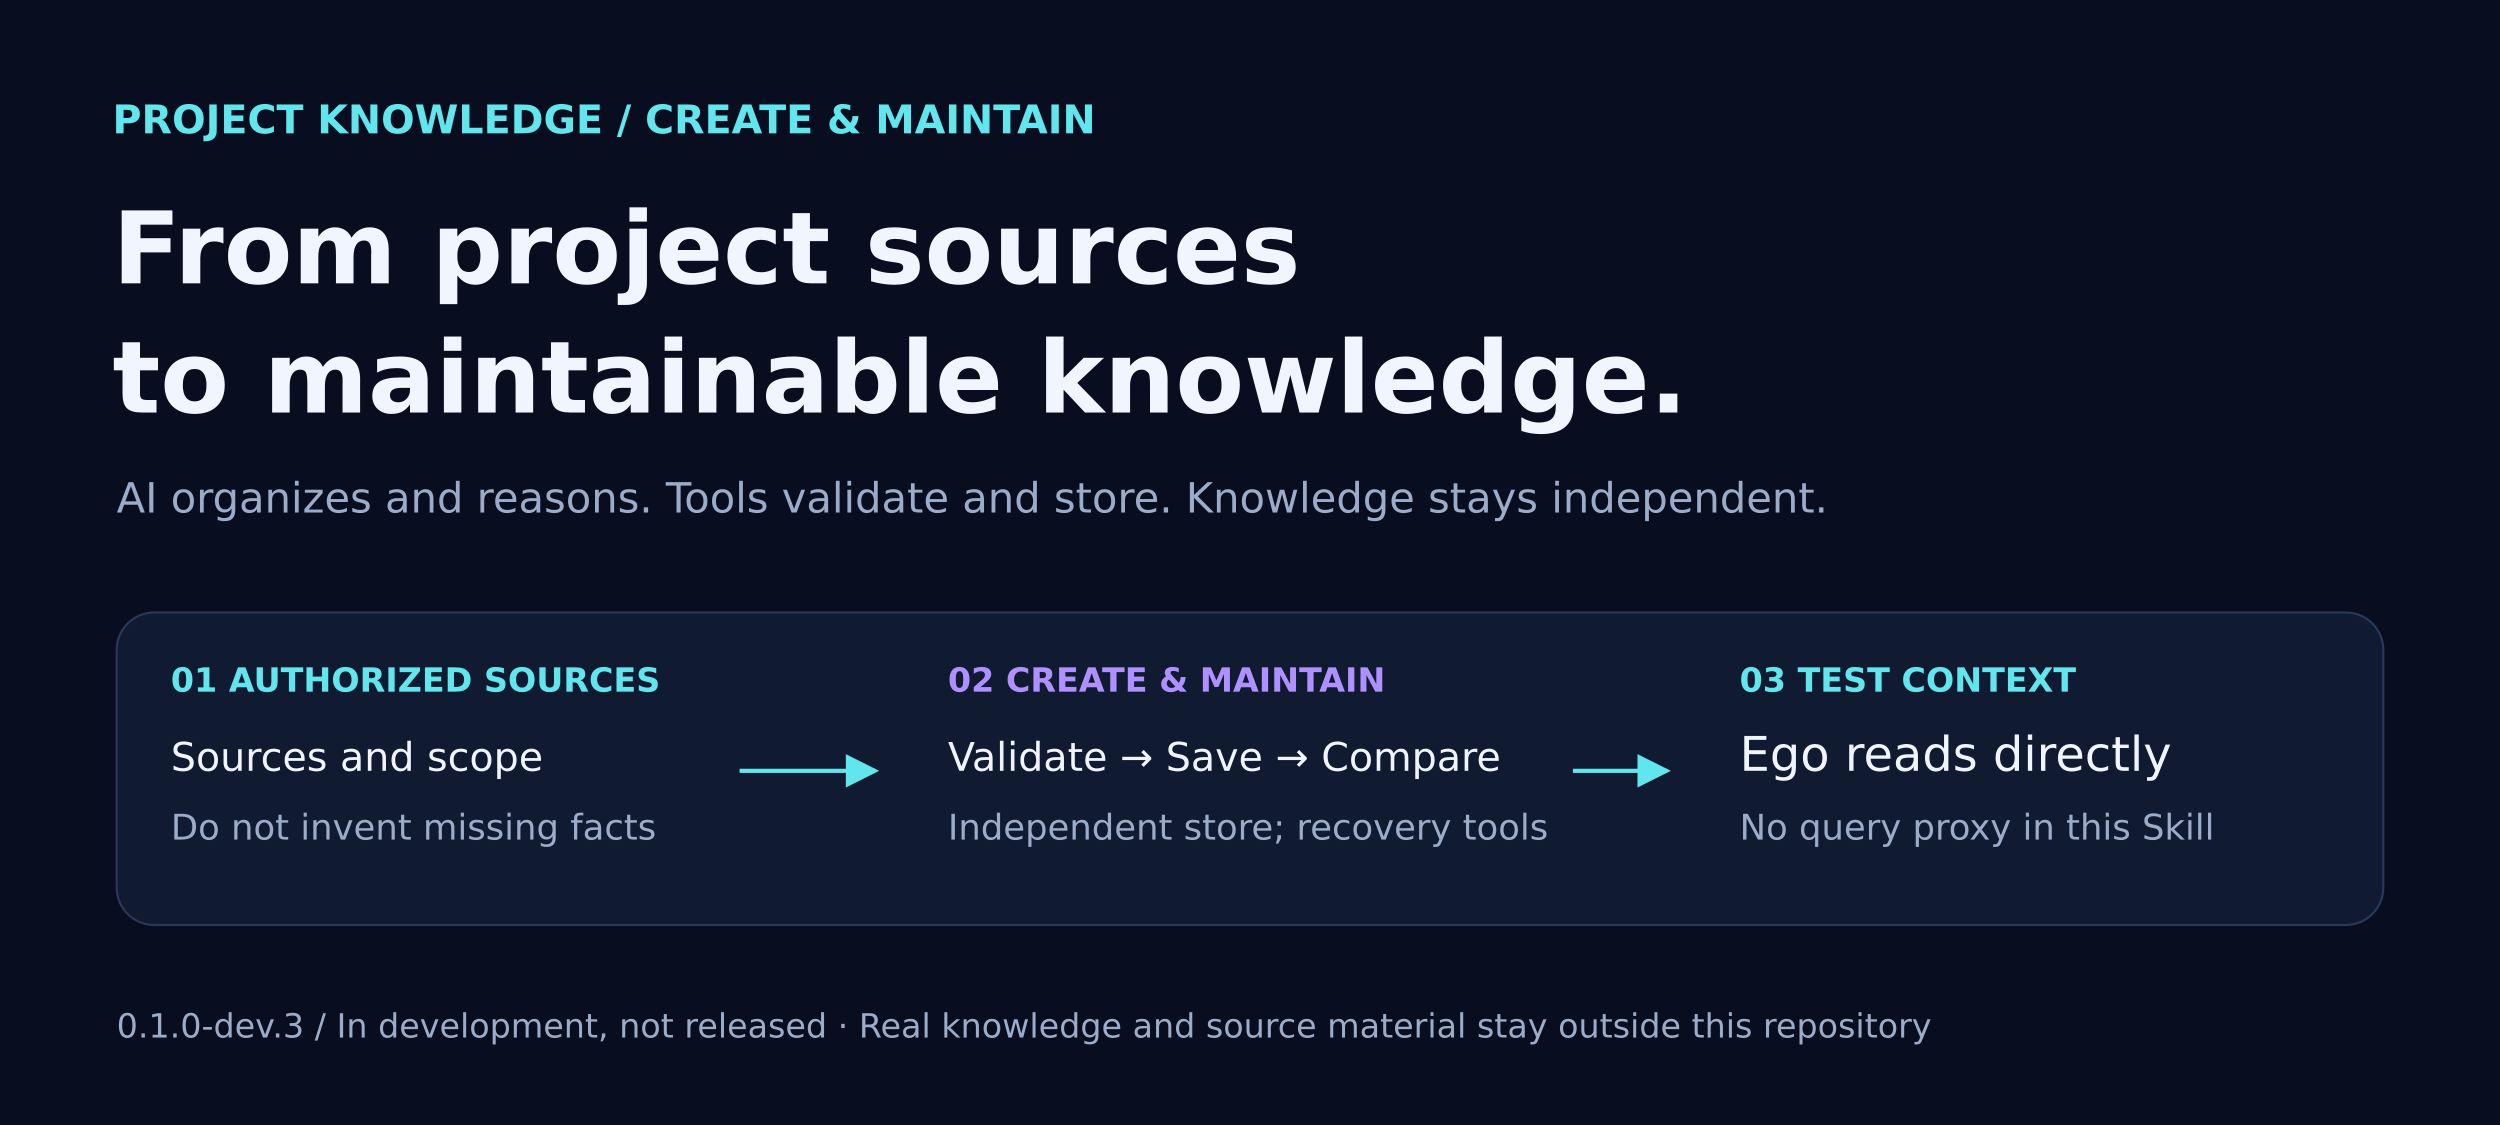
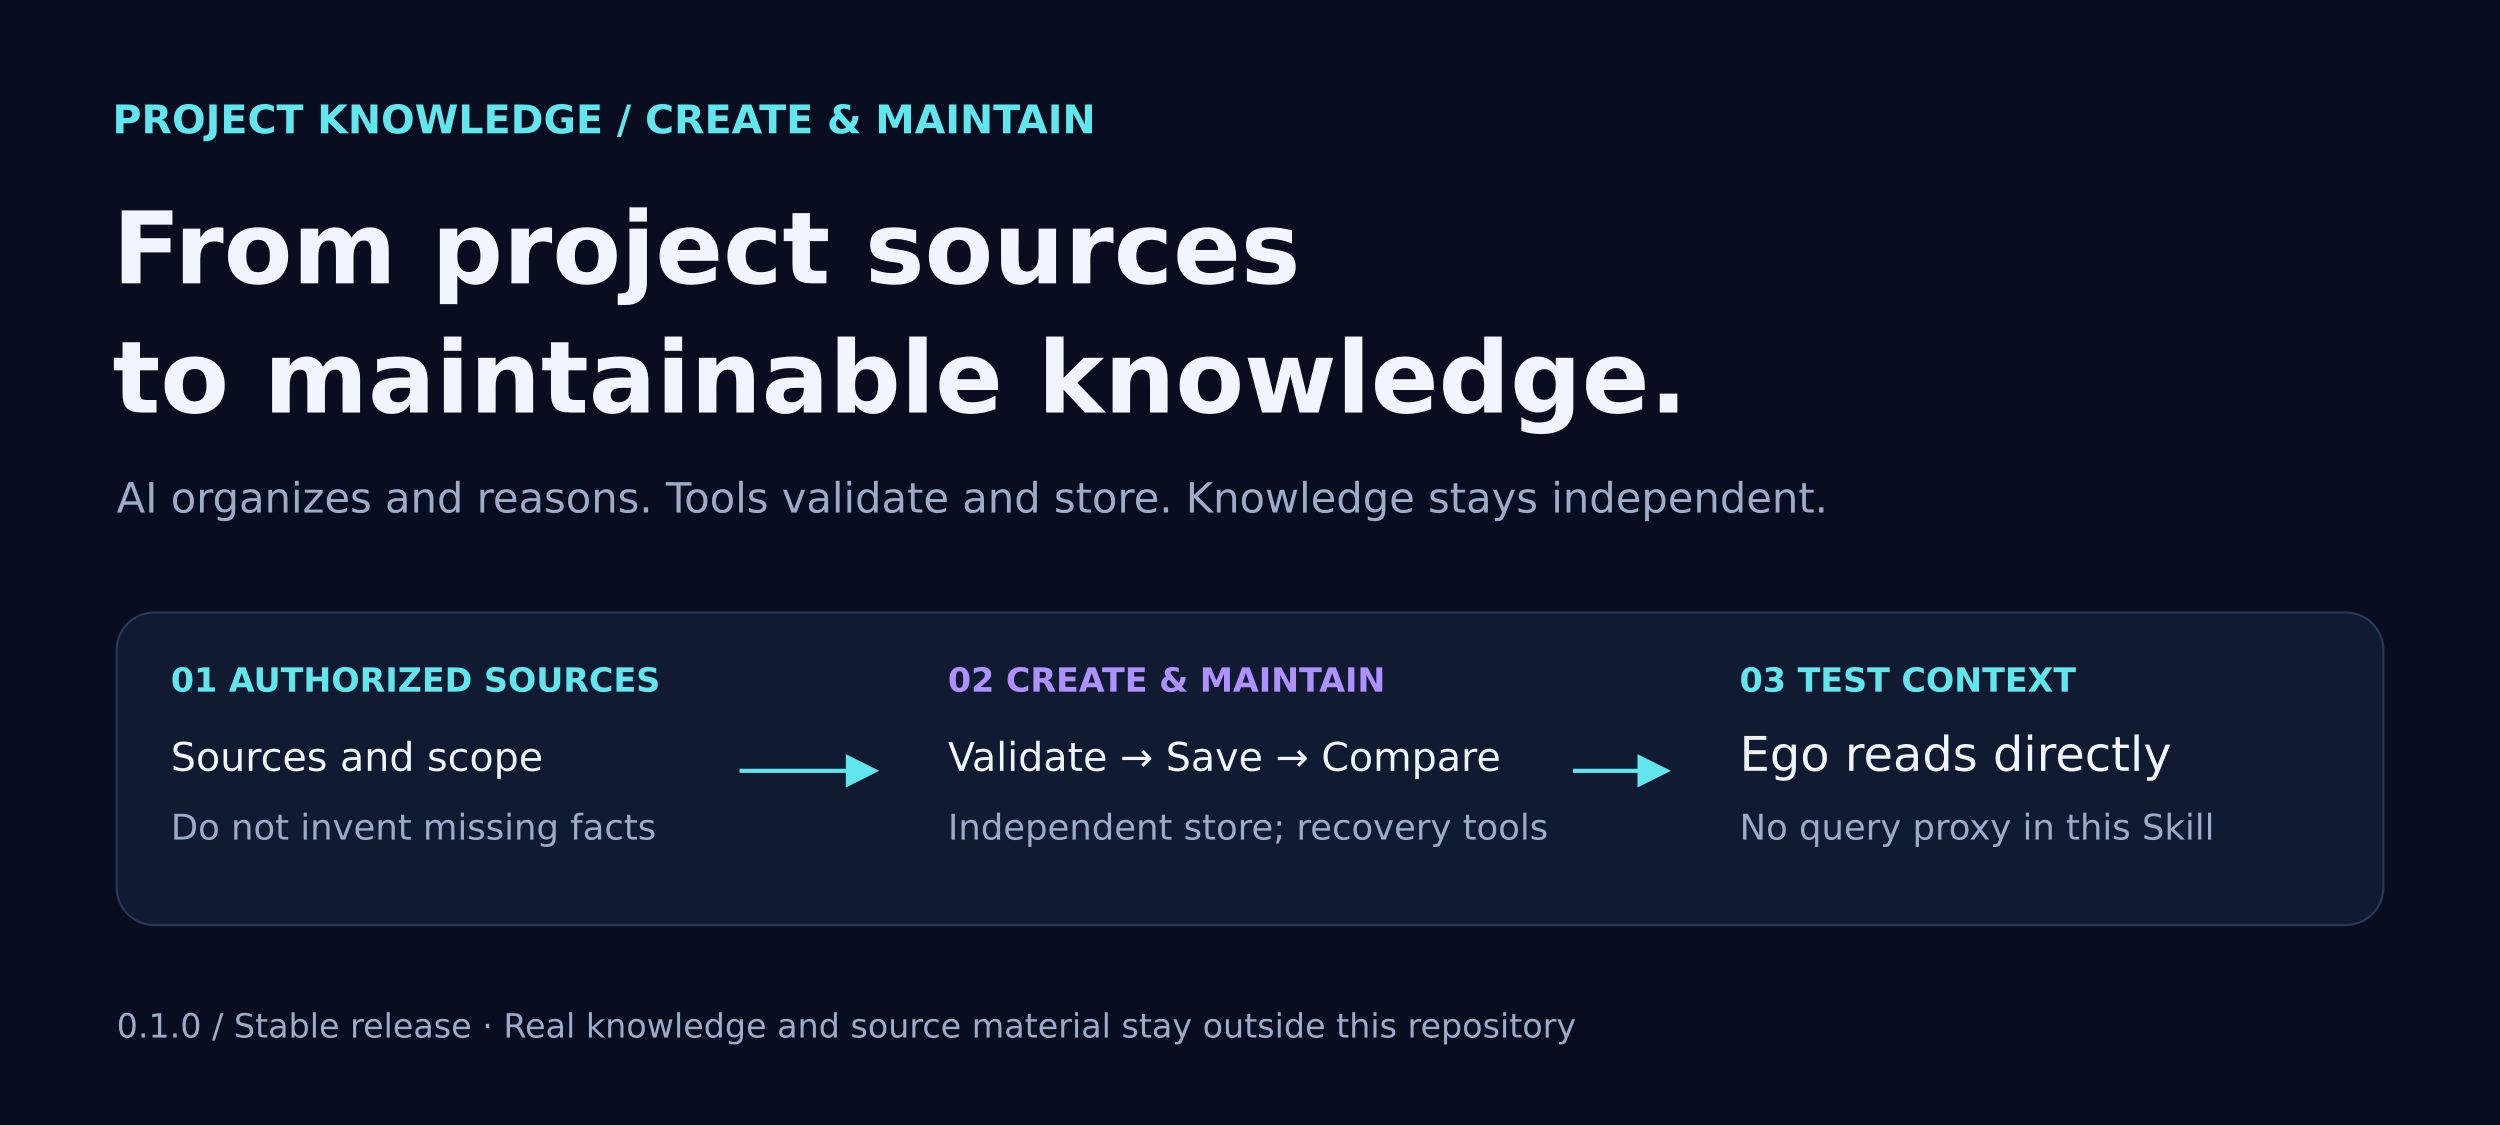
<svg xmlns="http://www.w3.org/2000/svg" width="1200" height="540" viewBox="0 0 1200 540" role="img" aria-labelledby="title desc">
  <defs>
    <linearGradient id="g">
      <stop stop-color="#61e6ed" />
      <stop offset="1" stop-color="#ae91ff" />
    </linearGradient>
    <marker id="arrow" markerWidth="8" markerHeight="8" refX="7" refY="4" orient="auto">
      <path d="M0,0 L8,4 L0,8" fill="#61e6ed" />
    </marker>
  </defs>
  <rect width="1200" height="540" fill="#080e20" />
  <path d="M0,2 H1200" stroke="url(#g)" stroke-width="4" />
  <rect x="56" y="294" width="1088" height="150" rx="18" fill="#101b32" stroke="#293957" />
  <g font-family="DejaVu Sans, Noto Sans CJK SC, sans-serif">
    <text x="54" y="64" font-size="19" fill="#61e6ed" font-weight="700">PROJECT KNOWLEDGE / CREATE &amp; MAINTAIN</text>
    <text x="54" y="136" font-size="48" fill="#f1f5ff" font-weight="700">From project sources</text>
    <text x="54" y="198" font-size="48" fill="#f1f5ff" font-weight="700">to maintainable knowledge.</text>
    <text x="56" y="246" font-size="20" fill="#9cacc8" font-weight="400">AI organizes and reasons. Tools validate and store. Knowledge stays independent.</text>
    <text x="82" y="332" font-size="16" fill="#61e6ed" font-weight="700">01  AUTHORIZED SOURCES</text>
    <text x="82" y="370" font-size="19" fill="#f1f5ff" font-weight="400">Sources and scope</text>
    <text x="82" y="403" font-size="17" fill="#9cacc8" font-weight="400">Do not invent missing facts</text>
    <text x="455" y="332" font-size="16" fill="#ae91ff" font-weight="700">02  CREATE &amp; MAINTAIN</text>
    <text x="455" y="370" font-size="19" fill="#f1f5ff" font-weight="400">Validate → Save → Compare</text>
    <text x="455" y="403" font-size="17" fill="#9cacc8" font-weight="400">Independent store; recovery tools</text>
    <text x="835" y="332" font-size="16" fill="#61e6ed" font-weight="700">03  TEST CONTEXT</text>
    <text x="835" y="370" font-size="23" fill="#f1f5ff" font-weight="400">Ego reads directly</text>
    <text x="835" y="403" font-size="17" fill="#9cacc8" font-weight="400">No query proxy in this Skill</text>
-     <text x="56" y="498" font-size="16" fill="#9cacc8" font-weight="400">0.1.0-dev.3  /  In development, not released  ·  Real knowledge and source material stay outside this repository</text>
+     <text x="56" y="498" font-size="16" fill="#9cacc8" font-weight="400">0.1.0  /  Stable release  ·  Real knowledge and source material stay outside this repository</text>
  </g>
  <g stroke="#61e6ed" stroke-width="2" fill="none" marker-end="url(#arrow)">
    <path d="M355,370 L420,370" />
    <path d="M755,370 L800,370" />
  </g>
</svg>
